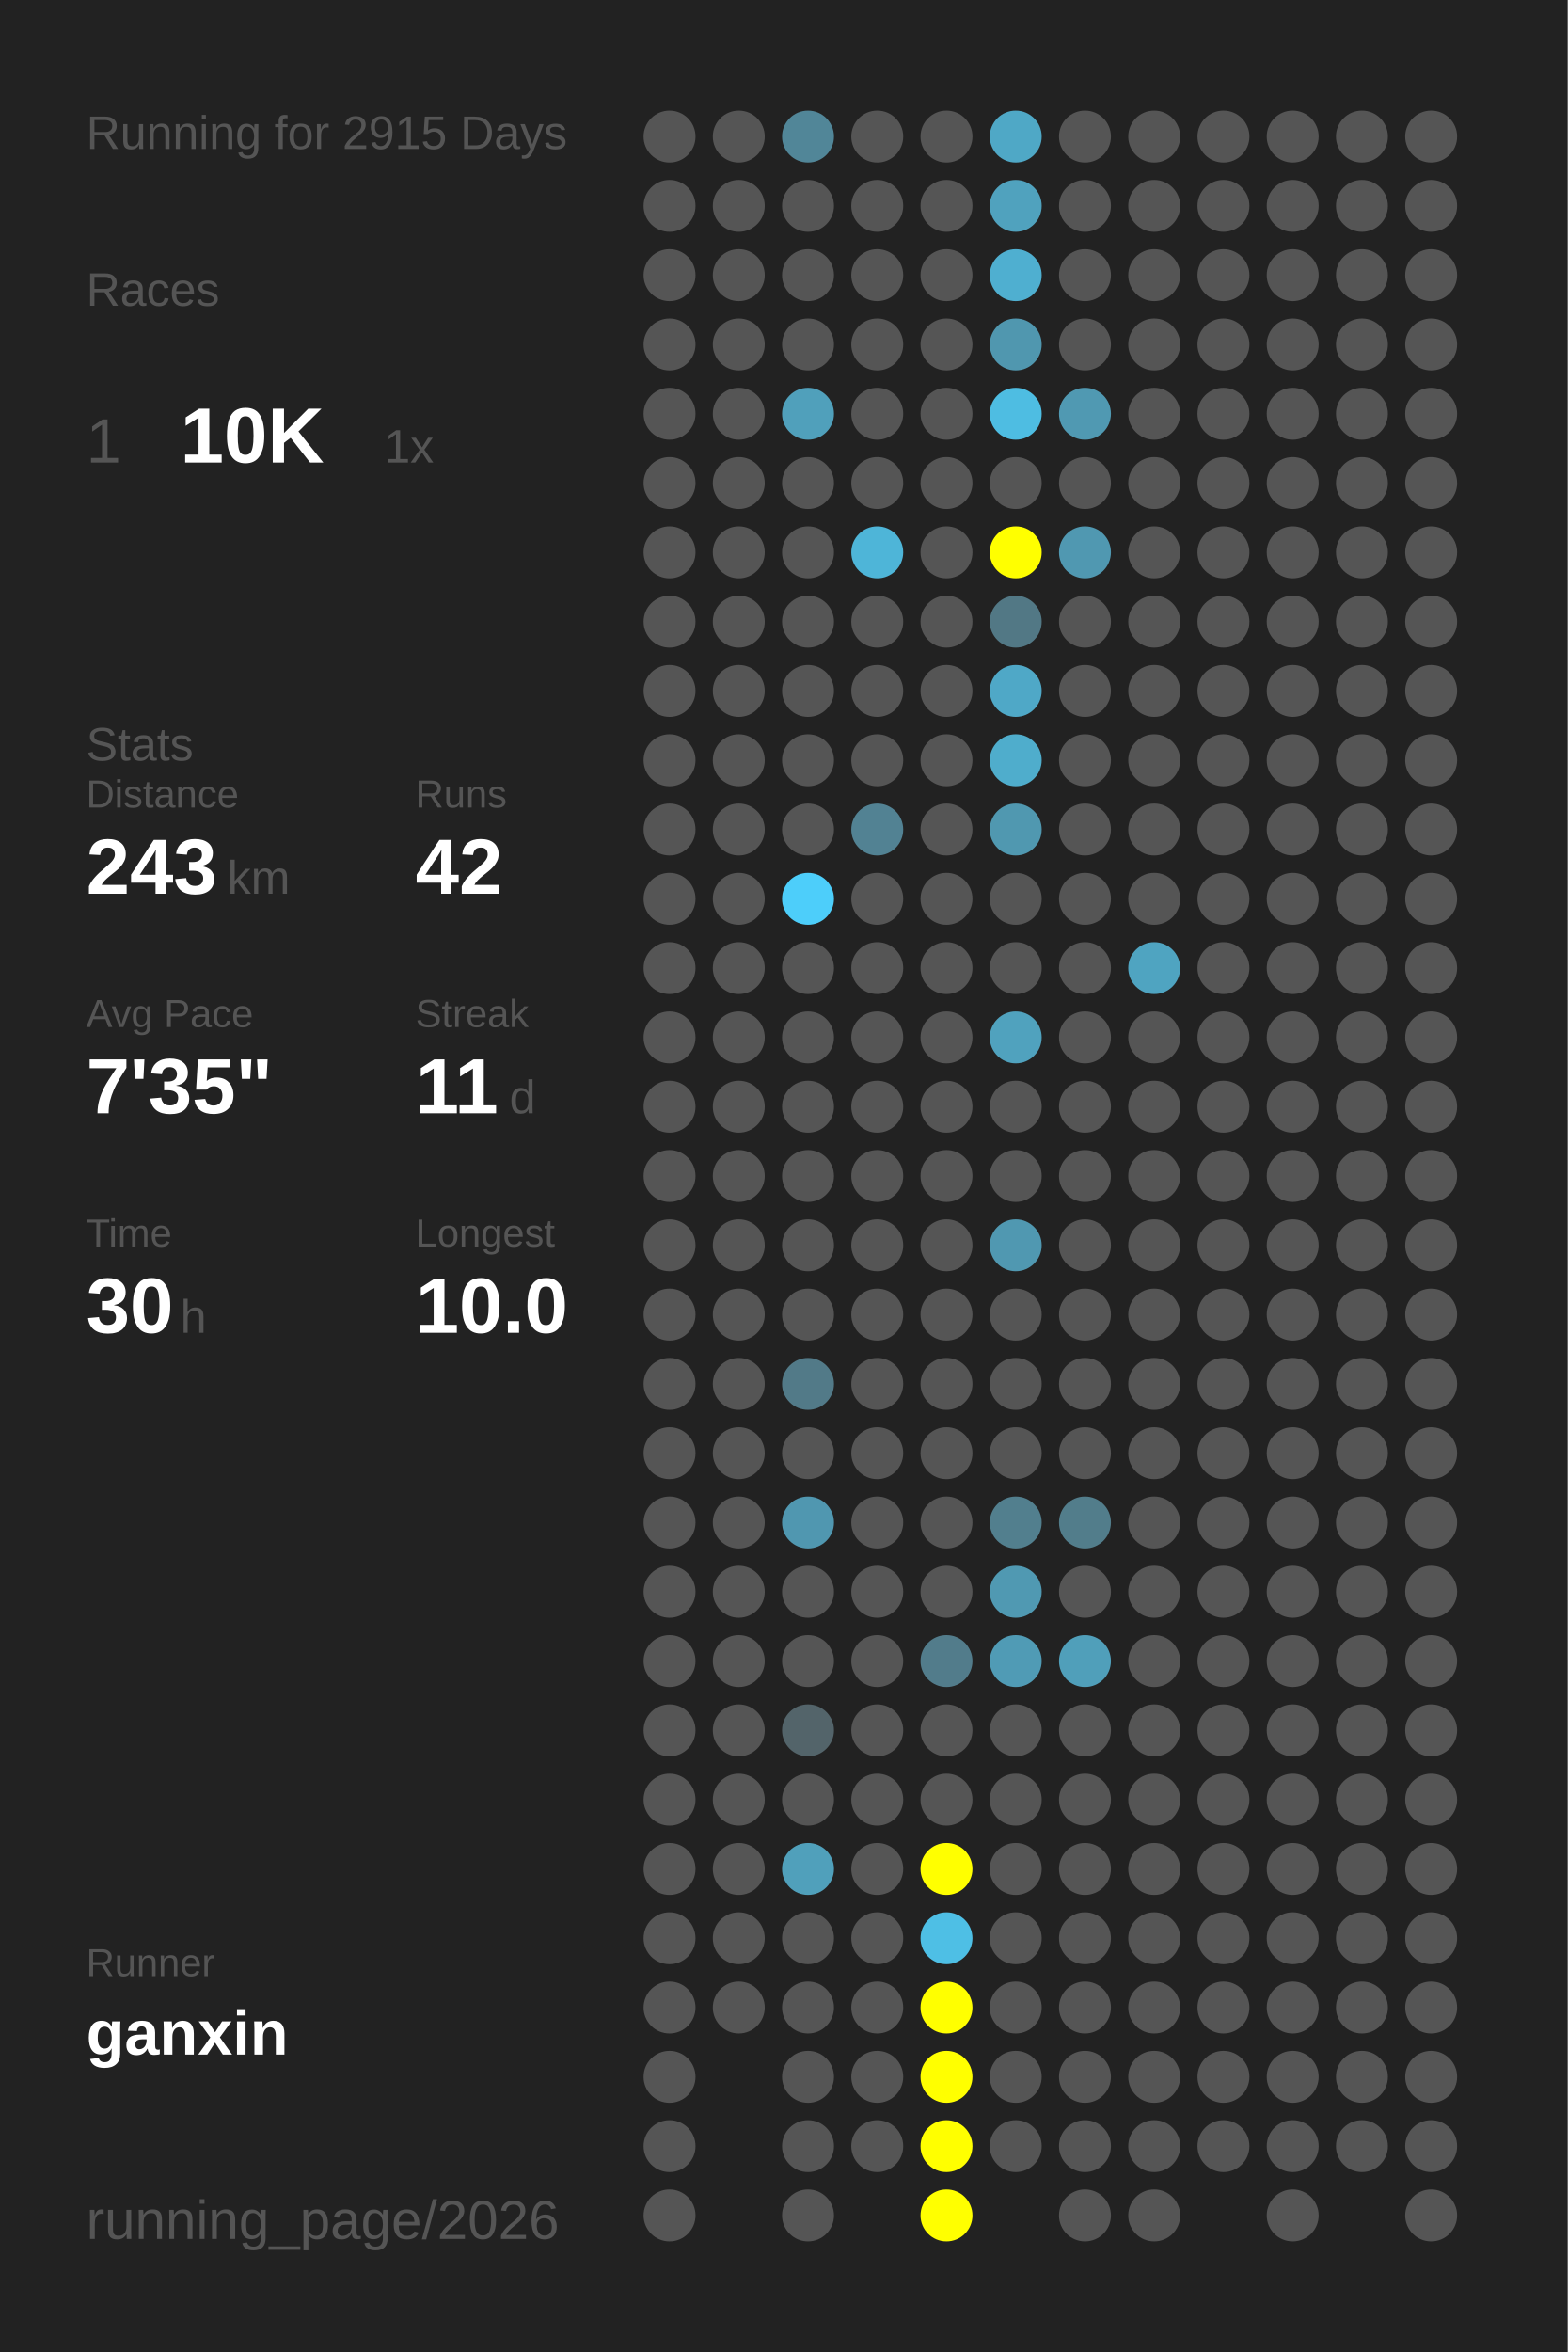
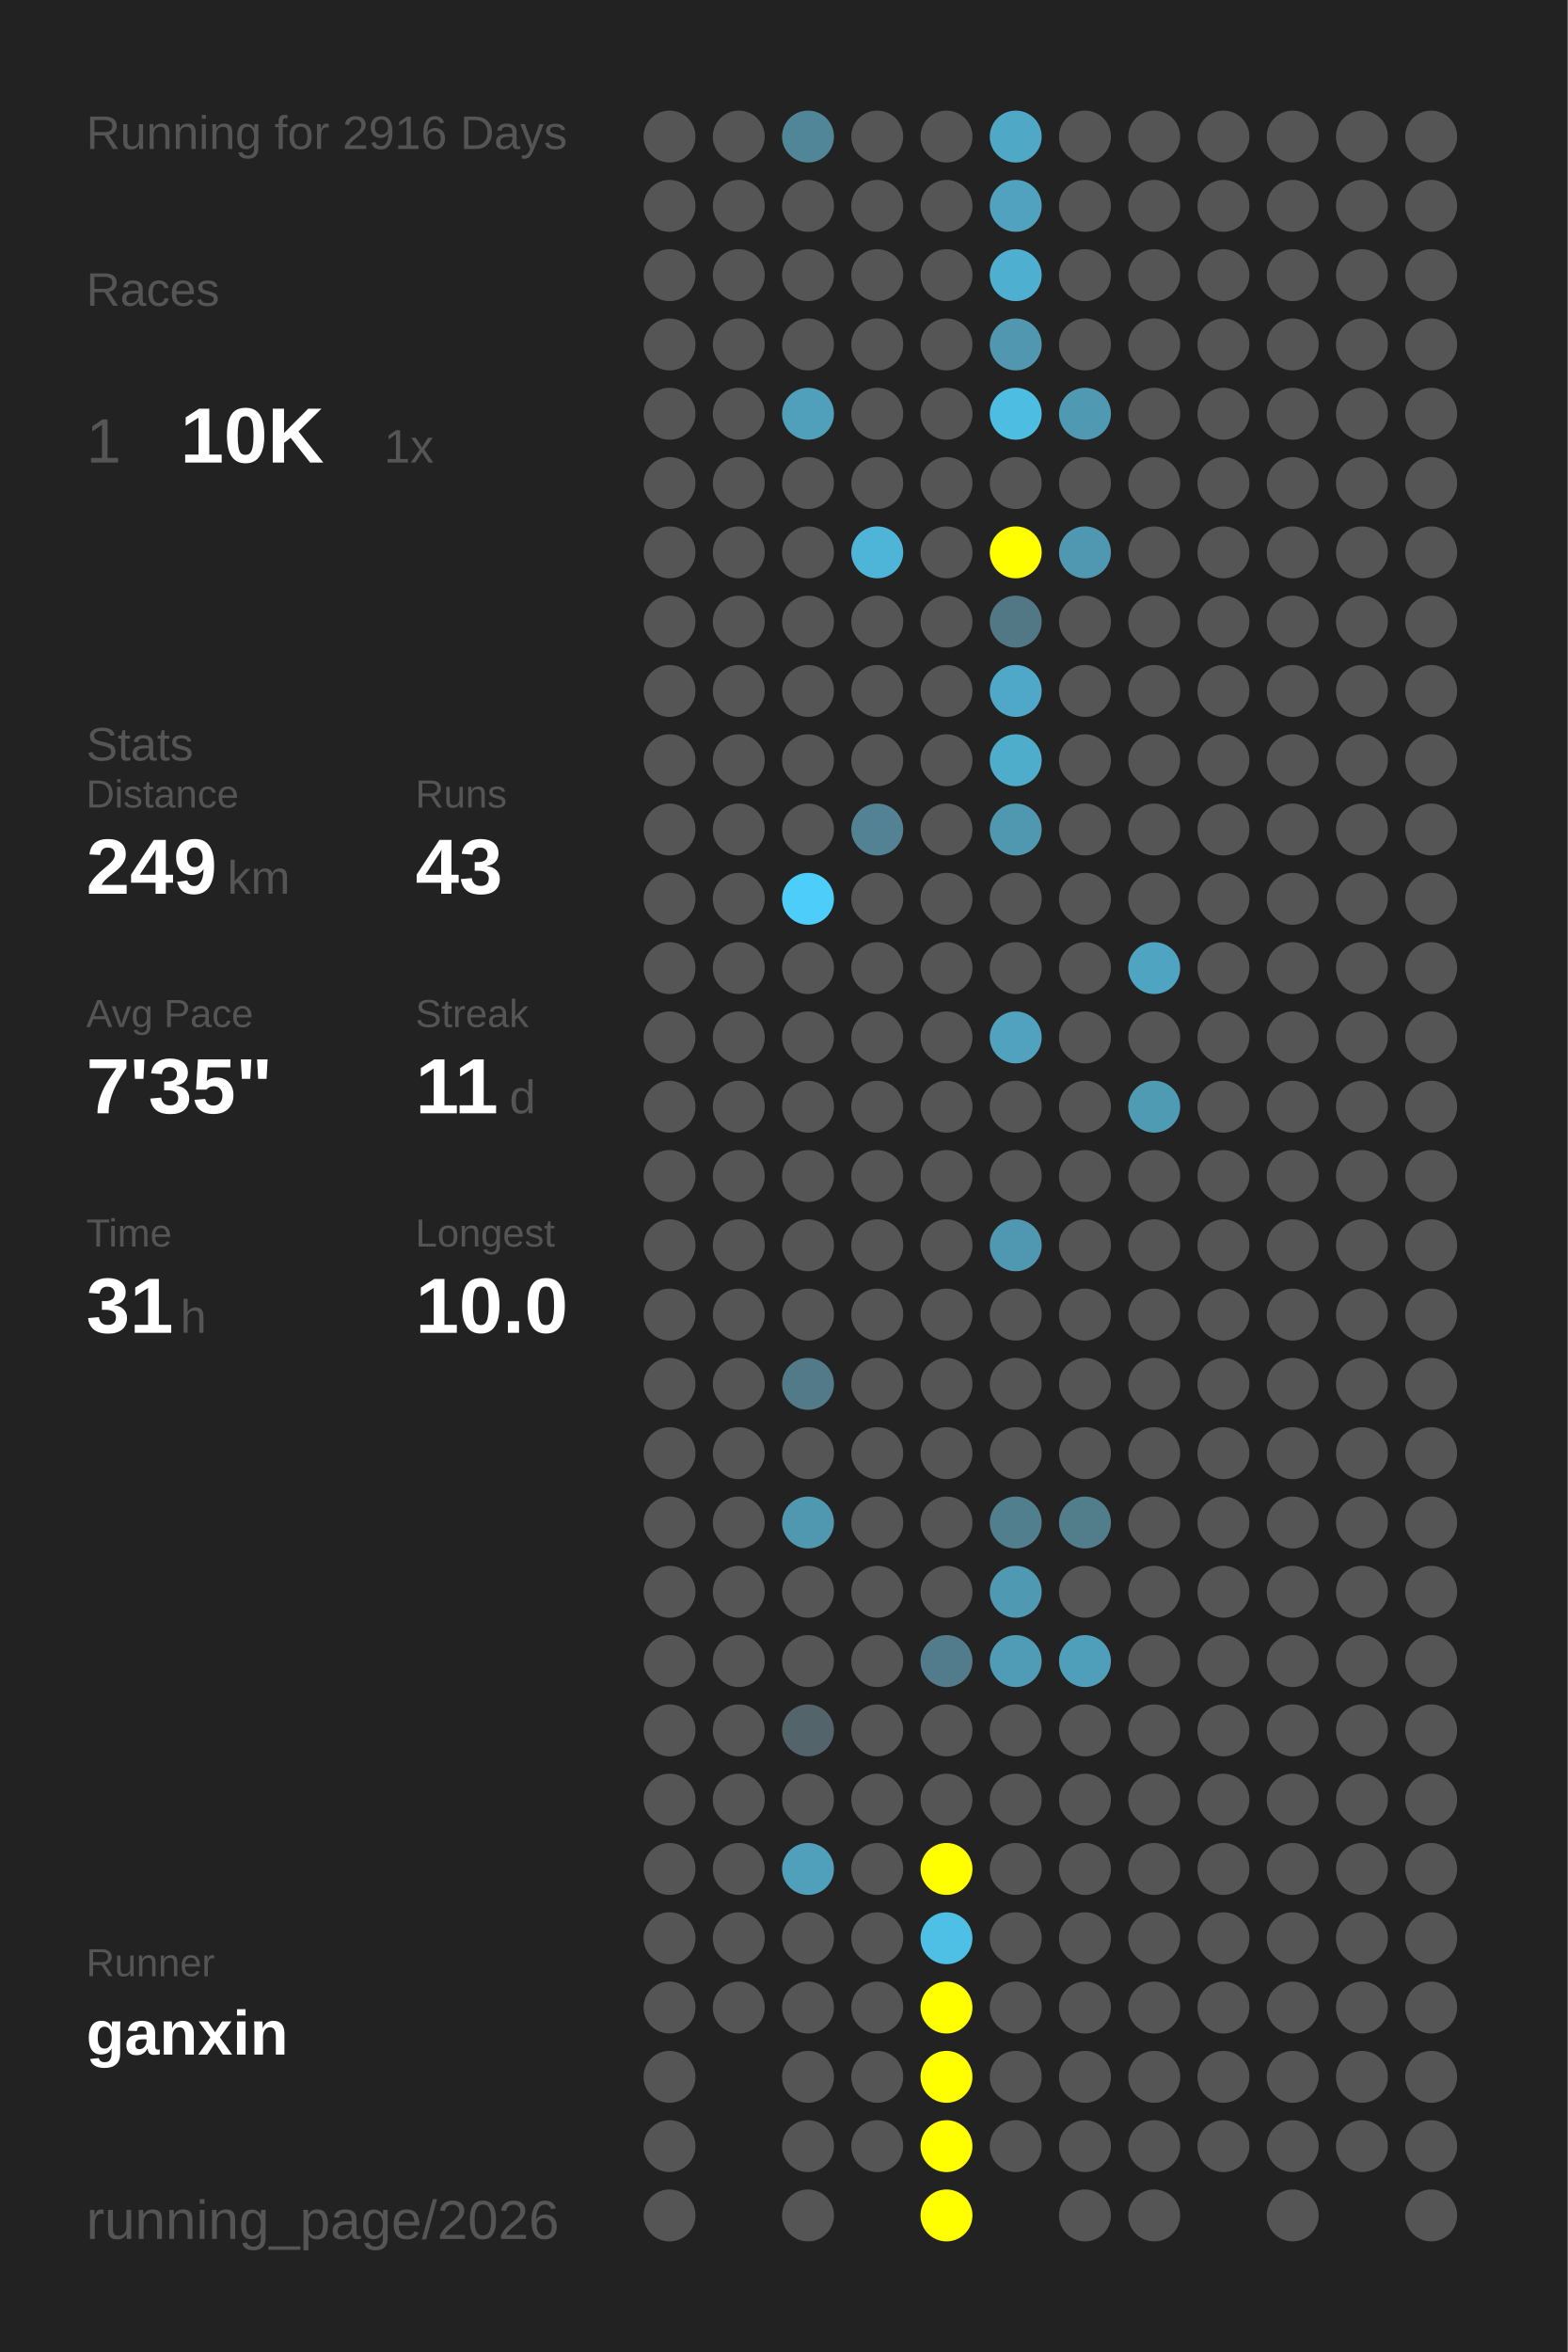
<svg xmlns="http://www.w3.org/2000/svg" baseProfile="full" height="300mm" version="1.1" viewBox="0,0,200,300" width="200mm">
  <defs />
  <rect fill="#222222" height="300" width="200" x="0" y="0" />
-   <text fill="#555555" style="font-size:6px; font-family:Arial;" x="11" y="19">Running for 2915 Days</text>
+   <text fill="#555555" style="font-size:6px; font-family:Arial;" x="11" y="19">Running for 2916 Days</text>
  <text fill="#555555" style="font-size:6px; font-family:Arial;" x="11" y="39">Races</text>
  <text fill="#555555" style="font-size:8px; font-family:Arial;" x="11" y="59">1</text>
  <text fill="#FFFFFF" style="font-size:10px; font-family:Arial; font-weight:bold;" x="23" y="59">10K</text>
  <text fill="#555555" style="font-size:6px; font-family:Arial;" x="49" y="59">1x</text>
  <text fill="#555555" style="font-size:6px; font-family:Arial;" x="11" y="97">Stats</text>
  <text fill="#555555" style="font-size:5px; font-family:Arial;" x="11" y="103">Distance</text>
-   <text fill="#FFFFFF" style="font-size:10px; font-family:Arial; font-weight:bold;" x="11" y="114">243</text>
+   <text fill="#FFFFFF" style="font-size:10px; font-family:Arial; font-weight:bold;" x="11" y="114">249</text>
  <text fill="#555555" style="font-size:6px; font-family:Arial;" x="29" y="114">km</text>
  <text fill="#555555" style="font-size:5px; font-family:Arial;" x="53" y="103">Runs</text>
-   <text fill="#FFFFFF" style="font-size:10px; font-family:Arial; font-weight:bold;" x="53" y="114">42</text>
+   <text fill="#FFFFFF" style="font-size:10px; font-family:Arial; font-weight:bold;" x="53" y="114">43</text>
  <text fill="#555555" style="font-size:5px; font-family:Arial;" x="11" y="131">Avg Pace</text>
  <text fill="#FFFFFF" style="font-size:10px; font-family:Arial; font-weight:bold;" x="11" y="142">7'35"</text>
  <text fill="#555555" style="font-size:5px; font-family:Arial;" x="53" y="131">Streak</text>
  <text fill="#FFFFFF" style="font-size:10px; font-family:Arial; font-weight:bold;" x="53" y="142">11</text>
  <text fill="#555555" style="font-size:6px; font-family:Arial;" x="65" y="142">d</text>
  <text fill="#555555" style="font-size:5px; font-family:Arial;" x="11" y="159">Time</text>
-   <text fill="#FFFFFF" style="font-size:10px; font-family:Arial; font-weight:bold;" x="11" y="170">30</text>
+   <text fill="#FFFFFF" style="font-size:10px; font-family:Arial; font-weight:bold;" x="11" y="170">31</text>
  <text fill="#555555" style="font-size:6px; font-family:Arial;" x="23" y="170">h</text>
  <text fill="#555555" style="font-size:5px; font-family:Arial;" x="53" y="159">Longest</text>
  <text fill="#FFFFFF" style="font-size:10px; font-family:Arial; font-weight:bold;" x="53" y="170">10.0</text>
  <text fill="#555555" style="font-size:5px; font-family:Arial;" x="11" y="252.065">Runner</text>
  <text fill="#FFFFFF" style="font-size:8px; font-family:Arial; font-weight:bold;" x="11" y="262.065">ganxin</text>
  <text fill="#555555" style="font-size:7px; font-family:Arial;" x="11" y="285.581">running_page/2026</text>
  <circle cx="85.417" cy="17.419" fill="#555555" r="3.312" />
  <circle cx="85.417" cy="26.258" fill="#555555" r="3.312" />
  <circle cx="85.417" cy="35.097" fill="#555555" r="3.312" />
  <circle cx="85.417" cy="43.935" fill="#555555" r="3.312" />
  <circle cx="85.417" cy="52.774" fill="#555555" r="3.312" />
  <circle cx="85.417" cy="61.613" fill="#555555" r="3.312" />
  <circle cx="85.417" cy="70.452" fill="#555555" r="3.312" />
  <circle cx="85.417" cy="79.29" fill="#555555" r="3.312" />
  <circle cx="85.417" cy="88.129" fill="#555555" r="3.312" />
  <circle cx="85.417" cy="96.968" fill="#555555" r="3.312" />
  <circle cx="85.417" cy="105.806" fill="#555555" r="3.312" />
  <circle cx="85.417" cy="114.645" fill="#555555" r="3.312" />
  <circle cx="85.417" cy="123.484" fill="#555555" r="3.312" />
  <circle cx="85.417" cy="132.323" fill="#555555" r="3.312" />
  <circle cx="85.417" cy="141.161" fill="#555555" r="3.312" />
  <circle cx="85.417" cy="150" fill="#555555" r="3.312" />
  <circle cx="85.417" cy="158.839" fill="#555555" r="3.312" />
  <circle cx="85.417" cy="167.677" fill="#555555" r="3.312" />
  <circle cx="85.417" cy="176.516" fill="#555555" r="3.312" />
  <circle cx="85.417" cy="185.355" fill="#555555" r="3.312" />
  <circle cx="85.417" cy="194.194" fill="#555555" r="3.312" />
  <circle cx="85.417" cy="203.032" fill="#555555" r="3.312" />
  <circle cx="85.417" cy="211.871" fill="#555555" r="3.312" />
  <circle cx="85.417" cy="220.71" fill="#555555" r="3.312" />
  <circle cx="85.417" cy="229.548" fill="#555555" r="3.312" />
  <circle cx="85.417" cy="238.387" fill="#555555" r="3.312" />
  <circle cx="85.417" cy="247.226" fill="#555555" r="3.312" />
  <circle cx="85.417" cy="256.065" fill="#555555" r="3.312" />
  <circle cx="85.417" cy="264.903" fill="#555555" r="3.312" />
  <circle cx="85.417" cy="273.742" fill="#555555" r="3.312" />
  <circle cx="85.417" cy="282.581" fill="#555555" r="3.312" />
  <circle cx="94.25" cy="17.419" fill="#555555" r="3.312" />
  <circle cx="94.25" cy="26.258" fill="#555555" r="3.312" />
  <circle cx="94.25" cy="35.097" fill="#555555" r="3.312" />
  <circle cx="94.25" cy="43.935" fill="#555555" r="3.312" />
  <circle cx="94.25" cy="52.774" fill="#555555" r="3.312" />
  <circle cx="94.25" cy="61.613" fill="#555555" r="3.312" />
  <circle cx="94.25" cy="70.452" fill="#555555" r="3.312" />
  <circle cx="94.25" cy="79.29" fill="#555555" r="3.312" />
  <circle cx="94.25" cy="88.129" fill="#555555" r="3.312" />
  <circle cx="94.25" cy="96.968" fill="#555555" r="3.312" />
  <circle cx="94.25" cy="105.806" fill="#555555" r="3.312" />
  <circle cx="94.25" cy="114.645" fill="#555555" r="3.312" />
  <circle cx="94.25" cy="123.484" fill="#555555" r="3.312" />
  <circle cx="94.25" cy="132.323" fill="#555555" r="3.312" />
  <circle cx="94.25" cy="141.161" fill="#555555" r="3.312" />
  <circle cx="94.25" cy="150" fill="#555555" r="3.312" />
  <circle cx="94.25" cy="158.839" fill="#555555" r="3.312" />
  <circle cx="94.25" cy="167.677" fill="#555555" r="3.312" />
  <circle cx="94.25" cy="176.516" fill="#555555" r="3.312" />
  <circle cx="94.25" cy="185.355" fill="#555555" r="3.312" />
  <circle cx="94.25" cy="194.194" fill="#555555" r="3.312" />
  <circle cx="94.25" cy="203.032" fill="#555555" r="3.312" />
  <circle cx="94.25" cy="211.871" fill="#555555" r="3.312" />
  <circle cx="94.25" cy="220.71" fill="#555555" r="3.312" />
  <circle cx="94.25" cy="229.548" fill="#555555" r="3.312" />
  <circle cx="94.25" cy="238.387" fill="#555555" r="3.312" />
  <circle cx="94.25" cy="247.226" fill="#555555" r="3.312" />
  <circle cx="94.25" cy="256.065" fill="#555555" r="3.312" />
  <circle cx="103.083" cy="17.419" fill="#518698" r="3.312" />
  <circle cx="103.083" cy="26.258" fill="#555555" r="3.312" />
  <circle cx="103.083" cy="35.097" fill="#555555" r="3.312" />
  <circle cx="103.083" cy="43.935" fill="#555555" r="3.312" />
  <circle cx="103.083" cy="52.774" fill="#50a0bb" r="3.312" />
  <circle cx="103.083" cy="61.613" fill="#555555" r="3.312" />
  <circle cx="103.083" cy="70.452" fill="#555555" r="3.312" />
  <circle cx="103.083" cy="79.29" fill="#555555" r="3.312" />
  <circle cx="103.083" cy="88.129" fill="#555555" r="3.312" />
  <circle cx="103.083" cy="96.968" fill="#555555" r="3.312" />
  <circle cx="103.083" cy="105.806" fill="#555555" r="3.312" />
  <circle cx="103.083" cy="114.645" fill="#4dcefa" r="3.312" />
  <circle cx="103.083" cy="123.484" fill="#555555" r="3.312" />
  <circle cx="103.083" cy="132.323" fill="#555555" r="3.312" />
  <circle cx="103.083" cy="141.161" fill="#555555" r="3.312" />
  <circle cx="103.083" cy="150" fill="#555555" r="3.312" />
  <circle cx="103.083" cy="158.839" fill="#555555" r="3.312" />
  <circle cx="103.083" cy="167.677" fill="#555555" r="3.312" />
  <circle cx="103.083" cy="176.516" fill="#527a88" r="3.312" />
  <circle cx="103.083" cy="185.355" fill="#555555" r="3.312" />
  <circle cx="103.083" cy="194.194" fill="#5097b0" r="3.312" />
  <circle cx="103.083" cy="203.032" fill="#555555" r="3.312" />
  <circle cx="103.083" cy="211.871" fill="#555555" r="3.312" />
  <circle cx="103.083" cy="220.71" fill="#53646a" r="3.312" />
  <circle cx="103.083" cy="229.548" fill="#555555" r="3.312" />
  <circle cx="103.083" cy="238.387" fill="#50a0bb" r="3.312" />
  <circle cx="103.083" cy="247.226" fill="#555555" r="3.312" />
  <circle cx="103.083" cy="256.065" fill="#555555" r="3.312" />
  <circle cx="103.083" cy="264.903" fill="#555555" r="3.312" />
  <circle cx="103.083" cy="273.742" fill="#555555" r="3.312" />
  <circle cx="103.083" cy="282.581" fill="#555555" r="3.312" />
  <circle cx="111.917" cy="17.419" fill="#555555" r="3.312" />
  <circle cx="111.917" cy="26.258" fill="#555555" r="3.312" />
  <circle cx="111.917" cy="35.097" fill="#555555" r="3.312" />
  <circle cx="111.917" cy="43.935" fill="#555555" r="3.312" />
  <circle cx="111.917" cy="52.774" fill="#555555" r="3.312" />
  <circle cx="111.917" cy="61.613" fill="#555555" r="3.312" />
  <circle cx="111.917" cy="70.452" fill="#4eb5d8" r="3.312" />
  <circle cx="111.917" cy="79.29" fill="#555555" r="3.312" />
  <circle cx="111.917" cy="88.129" fill="#555555" r="3.312" />
  <circle cx="111.917" cy="96.968" fill="#555555" r="3.312" />
  <circle cx="111.917" cy="105.806" fill="#528293" r="3.312" />
  <circle cx="111.917" cy="114.645" fill="#555555" r="3.312" />
  <circle cx="111.917" cy="123.484" fill="#555555" r="3.312" />
  <circle cx="111.917" cy="132.323" fill="#555555" r="3.312" />
  <circle cx="111.917" cy="141.161" fill="#555555" r="3.312" />
  <circle cx="111.917" cy="150" fill="#555555" r="3.312" />
  <circle cx="111.917" cy="158.839" fill="#555555" r="3.312" />
  <circle cx="111.917" cy="167.677" fill="#555555" r="3.312" />
  <circle cx="111.917" cy="176.516" fill="#555555" r="3.312" />
  <circle cx="111.917" cy="185.355" fill="#555555" r="3.312" />
  <circle cx="111.917" cy="194.194" fill="#555555" r="3.312" />
  <circle cx="111.917" cy="203.032" fill="#555555" r="3.312" />
  <circle cx="111.917" cy="211.871" fill="#555555" r="3.312" />
  <circle cx="111.917" cy="220.71" fill="#555555" r="3.312" />
  <circle cx="111.917" cy="229.548" fill="#555555" r="3.312" />
  <circle cx="111.917" cy="238.387" fill="#555555" r="3.312" />
  <circle cx="111.917" cy="247.226" fill="#555555" r="3.312" />
  <circle cx="111.917" cy="256.065" fill="#555555" r="3.312" />
  <circle cx="111.917" cy="264.903" fill="#555555" r="3.312" />
  <circle cx="111.917" cy="273.742" fill="#555555" r="3.312" />
  <circle cx="120.75" cy="17.419" fill="#555555" r="3.312" />
  <circle cx="120.75" cy="26.258" fill="#555555" r="3.312" />
  <circle cx="120.75" cy="35.097" fill="#555555" r="3.312" />
  <circle cx="120.75" cy="43.935" fill="#555555" r="3.312" />
  <circle cx="120.75" cy="52.774" fill="#555555" r="3.312" />
  <circle cx="120.75" cy="61.613" fill="#555555" r="3.312" />
  <circle cx="120.75" cy="70.452" fill="#555555" r="3.312" />
  <circle cx="120.75" cy="79.29" fill="#555555" r="3.312" />
  <circle cx="120.75" cy="88.129" fill="#555555" r="3.312" />
  <circle cx="120.75" cy="96.968" fill="#555555" r="3.312" />
  <circle cx="120.75" cy="105.806" fill="#555555" r="3.312" />
  <circle cx="120.75" cy="114.645" fill="#555555" r="3.312" />
  <circle cx="120.75" cy="123.484" fill="#555555" r="3.312" />
  <circle cx="120.75" cy="132.323" fill="#555555" r="3.312" />
  <circle cx="120.75" cy="141.161" fill="#555555" r="3.312" />
  <circle cx="120.75" cy="150" fill="#555555" r="3.312" />
  <circle cx="120.75" cy="158.839" fill="#555555" r="3.312" />
  <circle cx="120.75" cy="167.677" fill="#555555" r="3.312" />
  <circle cx="120.75" cy="176.516" fill="#555555" r="3.312" />
  <circle cx="120.75" cy="185.355" fill="#555555" r="3.312" />
  <circle cx="120.75" cy="194.194" fill="#555555" r="3.312" />
  <circle cx="120.75" cy="203.032" fill="#555555" r="3.312" />
  <circle cx="120.75" cy="211.871" fill="#527c8b" r="3.312" />
  <circle cx="120.75" cy="220.71" fill="#555555" r="3.312" />
  <circle cx="120.75" cy="229.548" fill="#555555" r="3.312" />
  <circle cx="120.75" cy="238.387" fill="#FFFF00" r="3.312" />
  <circle cx="120.75" cy="247.226" fill="#4ebfe5" r="3.312" />
  <circle cx="120.75" cy="256.065" fill="#FFFF00" r="3.312" />
  <circle cx="120.75" cy="264.903" fill="#FFFF00" r="3.312" />
  <circle cx="120.75" cy="273.742" fill="#FFFF00" r="3.312" />
  <circle cx="120.75" cy="282.581" fill="#FFFF00" r="3.312" />
  <circle cx="129.583" cy="17.419" fill="#4fa8c6" r="3.312" />
  <circle cx="129.583" cy="26.258" fill="#50a2be" r="3.312" />
  <circle cx="129.583" cy="35.097" fill="#4fafd0" r="3.312" />
  <circle cx="129.583" cy="43.935" fill="#5097af" r="3.312" />
  <circle cx="129.583" cy="52.774" fill="#4ebde2" r="3.312" />
  <circle cx="129.583" cy="61.613" fill="#555555" r="3.312" />
  <circle cx="129.583" cy="70.452" fill="#FFFF00" r="3.312" />
  <circle cx="129.583" cy="79.29" fill="#527885" r="3.312" />
  <circle cx="129.583" cy="88.129" fill="#4fa8c7" r="3.312" />
  <circle cx="129.583" cy="96.968" fill="#4fadcc" r="3.312" />
  <circle cx="129.583" cy="105.806" fill="#5098b0" r="3.312" />
  <circle cx="129.583" cy="114.645" fill="#555555" r="3.312" />
  <circle cx="129.583" cy="123.484" fill="#555555" r="3.312" />
  <circle cx="129.583" cy="132.323" fill="#50a2be" r="3.312" />
  <circle cx="129.583" cy="141.161" fill="#555555" r="3.312" />
  <circle cx="129.583" cy="150" fill="#555555" r="3.312" />
  <circle cx="129.583" cy="158.839" fill="#5098b1" r="3.312" />
  <circle cx="129.583" cy="167.677" fill="#555555" r="3.312" />
  <circle cx="129.583" cy="176.516" fill="#555555" r="3.312" />
  <circle cx="129.583" cy="185.355" fill="#555555" r="3.312" />
  <circle cx="129.583" cy="194.194" fill="#527f8e" r="3.312" />
  <circle cx="129.583" cy="203.032" fill="#5099b2" r="3.312" />
  <circle cx="129.583" cy="211.871" fill="#509bb5" r="3.312" />
  <circle cx="129.583" cy="220.71" fill="#555555" r="3.312" />
  <circle cx="129.583" cy="229.548" fill="#555555" r="3.312" />
  <circle cx="129.583" cy="238.387" fill="#555555" r="3.312" />
  <circle cx="129.583" cy="247.226" fill="#555555" r="3.312" />
  <circle cx="129.583" cy="256.065" fill="#555555" r="3.312" />
  <circle cx="129.583" cy="264.903" fill="#555555" r="3.312" />
  <circle cx="129.583" cy="273.742" fill="#555555" r="3.312" />
  <circle cx="138.417" cy="17.419" fill="#555555" r="3.312" />
  <circle cx="138.417" cy="26.258" fill="#555555" r="3.312" />
  <circle cx="138.417" cy="35.097" fill="#555555" r="3.312" />
  <circle cx="138.417" cy="43.935" fill="#555555" r="3.312" />
  <circle cx="138.417" cy="52.774" fill="#5099b2" r="3.312" />
  <circle cx="138.417" cy="61.613" fill="#555555" r="3.312" />
  <circle cx="138.417" cy="70.452" fill="#5098b1" r="3.312" />
  <circle cx="138.417" cy="79.29" fill="#555555" r="3.312" />
  <circle cx="138.417" cy="88.129" fill="#555555" r="3.312" />
  <circle cx="138.417" cy="96.968" fill="#555555" r="3.312" />
  <circle cx="138.417" cy="105.806" fill="#555555" r="3.312" />
  <circle cx="138.417" cy="114.645" fill="#555555" r="3.312" />
  <circle cx="138.417" cy="123.484" fill="#555555" r="3.312" />
  <circle cx="138.417" cy="132.323" fill="#555555" r="3.312" />
  <circle cx="138.417" cy="141.161" fill="#555555" r="3.312" />
  <circle cx="138.417" cy="150" fill="#555555" r="3.312" />
  <circle cx="138.417" cy="158.839" fill="#555555" r="3.312" />
  <circle cx="138.417" cy="167.677" fill="#555555" r="3.312" />
  <circle cx="138.417" cy="176.516" fill="#555555" r="3.312" />
  <circle cx="138.417" cy="185.355" fill="#555555" r="3.312" />
  <circle cx="138.417" cy="194.194" fill="#527d8b" r="3.312" />
  <circle cx="138.417" cy="203.032" fill="#555555" r="3.312" />
  <circle cx="138.417" cy="211.871" fill="#509fba" r="3.312" />
  <circle cx="138.417" cy="220.71" fill="#555555" r="3.312" />
  <circle cx="138.417" cy="229.548" fill="#555555" r="3.312" />
  <circle cx="138.417" cy="238.387" fill="#555555" r="3.312" />
  <circle cx="138.417" cy="247.226" fill="#555555" r="3.312" />
  <circle cx="138.417" cy="256.065" fill="#555555" r="3.312" />
  <circle cx="138.417" cy="264.903" fill="#555555" r="3.312" />
  <circle cx="138.417" cy="273.742" fill="#555555" r="3.312" />
  <circle cx="138.417" cy="282.581" fill="#555555" r="3.312" />
  <circle cx="147.25" cy="17.419" fill="#555555" r="3.312" />
  <circle cx="147.25" cy="26.258" fill="#555555" r="3.312" />
  <circle cx="147.25" cy="35.097" fill="#555555" r="3.312" />
  <circle cx="147.25" cy="43.935" fill="#555555" r="3.312" />
  <circle cx="147.25" cy="52.774" fill="#555555" r="3.312" />
  <circle cx="147.25" cy="61.613" fill="#555555" r="3.312" />
  <circle cx="147.25" cy="70.452" fill="#555555" r="3.312" />
  <circle cx="147.25" cy="79.29" fill="#555555" r="3.312" />
  <circle cx="147.25" cy="88.129" fill="#555555" r="3.312" />
  <circle cx="147.25" cy="96.968" fill="#555555" r="3.312" />
  <circle cx="147.25" cy="105.806" fill="#555555" r="3.312" />
  <circle cx="147.25" cy="114.645" fill="#555555" r="3.312" />
  <circle cx="147.25" cy="123.484" fill="#4fa4c1" r="3.312" />
  <circle cx="147.25" cy="132.323" fill="#555555" r="3.312" />
-   <circle cx="147.25" cy="141.161" fill="#555555" r="3.312" />
+   <circle cx="147.25" cy="141.161" fill="#509bb4" r="3.312" />
  <circle cx="147.25" cy="150" fill="#555555" r="3.312" />
  <circle cx="147.25" cy="158.839" fill="#555555" r="3.312" />
  <circle cx="147.25" cy="167.677" fill="#555555" r="3.312" />
  <circle cx="147.25" cy="176.516" fill="#555555" r="3.312" />
  <circle cx="147.25" cy="185.355" fill="#555555" r="3.312" />
  <circle cx="147.25" cy="194.194" fill="#555555" r="3.312" />
  <circle cx="147.25" cy="203.032" fill="#555555" r="3.312" />
  <circle cx="147.25" cy="211.871" fill="#555555" r="3.312" />
  <circle cx="147.25" cy="220.71" fill="#555555" r="3.312" />
  <circle cx="147.25" cy="229.548" fill="#555555" r="3.312" />
  <circle cx="147.25" cy="238.387" fill="#555555" r="3.312" />
  <circle cx="147.25" cy="247.226" fill="#555555" r="3.312" />
  <circle cx="147.25" cy="256.065" fill="#555555" r="3.312" />
  <circle cx="147.25" cy="264.903" fill="#555555" r="3.312" />
  <circle cx="147.25" cy="273.742" fill="#555555" r="3.312" />
  <circle cx="147.25" cy="282.581" fill="#555555" r="3.312" />
  <circle cx="156.083" cy="17.419" fill="#555555" r="3.312" />
  <circle cx="156.083" cy="26.258" fill="#555555" r="3.312" />
  <circle cx="156.083" cy="35.097" fill="#555555" r="3.312" />
  <circle cx="156.083" cy="43.935" fill="#555555" r="3.312" />
  <circle cx="156.083" cy="52.774" fill="#555555" r="3.312" />
  <circle cx="156.083" cy="61.613" fill="#555555" r="3.312" />
  <circle cx="156.083" cy="70.452" fill="#555555" r="3.312" />
  <circle cx="156.083" cy="79.29" fill="#555555" r="3.312" />
  <circle cx="156.083" cy="88.129" fill="#555555" r="3.312" />
  <circle cx="156.083" cy="96.968" fill="#555555" r="3.312" />
  <circle cx="156.083" cy="105.806" fill="#555555" r="3.312" />
  <circle cx="156.083" cy="114.645" fill="#555555" r="3.312" />
  <circle cx="156.083" cy="123.484" fill="#555555" r="3.312" />
  <circle cx="156.083" cy="132.323" fill="#555555" r="3.312" />
  <circle cx="156.083" cy="141.161" fill="#555555" r="3.312" />
  <circle cx="156.083" cy="150" fill="#555555" r="3.312" />
  <circle cx="156.083" cy="158.839" fill="#555555" r="3.312" />
  <circle cx="156.083" cy="167.677" fill="#555555" r="3.312" />
  <circle cx="156.083" cy="176.516" fill="#555555" r="3.312" />
  <circle cx="156.083" cy="185.355" fill="#555555" r="3.312" />
  <circle cx="156.083" cy="194.194" fill="#555555" r="3.312" />
  <circle cx="156.083" cy="203.032" fill="#555555" r="3.312" />
  <circle cx="156.083" cy="211.871" fill="#555555" r="3.312" />
  <circle cx="156.083" cy="220.71" fill="#555555" r="3.312" />
  <circle cx="156.083" cy="229.548" fill="#555555" r="3.312" />
  <circle cx="156.083" cy="238.387" fill="#555555" r="3.312" />
  <circle cx="156.083" cy="247.226" fill="#555555" r="3.312" />
  <circle cx="156.083" cy="256.065" fill="#555555" r="3.312" />
  <circle cx="156.083" cy="264.903" fill="#555555" r="3.312" />
  <circle cx="156.083" cy="273.742" fill="#555555" r="3.312" />
  <circle cx="164.917" cy="17.419" fill="#555555" r="3.312" />
  <circle cx="164.917" cy="26.258" fill="#555555" r="3.312" />
  <circle cx="164.917" cy="35.097" fill="#555555" r="3.312" />
  <circle cx="164.917" cy="43.935" fill="#555555" r="3.312" />
  <circle cx="164.917" cy="52.774" fill="#555555" r="3.312" />
  <circle cx="164.917" cy="61.613" fill="#555555" r="3.312" />
  <circle cx="164.917" cy="70.452" fill="#555555" r="3.312" />
  <circle cx="164.917" cy="79.29" fill="#555555" r="3.312" />
  <circle cx="164.917" cy="88.129" fill="#555555" r="3.312" />
  <circle cx="164.917" cy="96.968" fill="#555555" r="3.312" />
  <circle cx="164.917" cy="105.806" fill="#555555" r="3.312" />
  <circle cx="164.917" cy="114.645" fill="#555555" r="3.312" />
  <circle cx="164.917" cy="123.484" fill="#555555" r="3.312" />
  <circle cx="164.917" cy="132.323" fill="#555555" r="3.312" />
  <circle cx="164.917" cy="141.161" fill="#555555" r="3.312" />
  <circle cx="164.917" cy="150" fill="#555555" r="3.312" />
  <circle cx="164.917" cy="158.839" fill="#555555" r="3.312" />
  <circle cx="164.917" cy="167.677" fill="#555555" r="3.312" />
  <circle cx="164.917" cy="176.516" fill="#555555" r="3.312" />
  <circle cx="164.917" cy="185.355" fill="#555555" r="3.312" />
  <circle cx="164.917" cy="194.194" fill="#555555" r="3.312" />
  <circle cx="164.917" cy="203.032" fill="#555555" r="3.312" />
  <circle cx="164.917" cy="211.871" fill="#555555" r="3.312" />
  <circle cx="164.917" cy="220.71" fill="#555555" r="3.312" />
  <circle cx="164.917" cy="229.548" fill="#555555" r="3.312" />
  <circle cx="164.917" cy="238.387" fill="#555555" r="3.312" />
  <circle cx="164.917" cy="247.226" fill="#555555" r="3.312" />
  <circle cx="164.917" cy="256.065" fill="#555555" r="3.312" />
  <circle cx="164.917" cy="264.903" fill="#555555" r="3.312" />
  <circle cx="164.917" cy="273.742" fill="#555555" r="3.312" />
  <circle cx="164.917" cy="282.581" fill="#555555" r="3.312" />
  <circle cx="173.75" cy="17.419" fill="#555555" r="3.312" />
  <circle cx="173.75" cy="26.258" fill="#555555" r="3.312" />
  <circle cx="173.75" cy="35.097" fill="#555555" r="3.312" />
  <circle cx="173.75" cy="43.935" fill="#555555" r="3.312" />
  <circle cx="173.75" cy="52.774" fill="#555555" r="3.312" />
  <circle cx="173.75" cy="61.613" fill="#555555" r="3.312" />
  <circle cx="173.75" cy="70.452" fill="#555555" r="3.312" />
  <circle cx="173.75" cy="79.29" fill="#555555" r="3.312" />
  <circle cx="173.75" cy="88.129" fill="#555555" r="3.312" />
  <circle cx="173.75" cy="96.968" fill="#555555" r="3.312" />
  <circle cx="173.75" cy="105.806" fill="#555555" r="3.312" />
  <circle cx="173.75" cy="114.645" fill="#555555" r="3.312" />
  <circle cx="173.75" cy="123.484" fill="#555555" r="3.312" />
  <circle cx="173.75" cy="132.323" fill="#555555" r="3.312" />
  <circle cx="173.75" cy="141.161" fill="#555555" r="3.312" />
  <circle cx="173.75" cy="150" fill="#555555" r="3.312" />
  <circle cx="173.75" cy="158.839" fill="#555555" r="3.312" />
  <circle cx="173.75" cy="167.677" fill="#555555" r="3.312" />
  <circle cx="173.75" cy="176.516" fill="#555555" r="3.312" />
  <circle cx="173.75" cy="185.355" fill="#555555" r="3.312" />
  <circle cx="173.75" cy="194.194" fill="#555555" r="3.312" />
  <circle cx="173.75" cy="203.032" fill="#555555" r="3.312" />
  <circle cx="173.75" cy="211.871" fill="#555555" r="3.312" />
  <circle cx="173.75" cy="220.71" fill="#555555" r="3.312" />
  <circle cx="173.75" cy="229.548" fill="#555555" r="3.312" />
  <circle cx="173.75" cy="238.387" fill="#555555" r="3.312" />
  <circle cx="173.75" cy="247.226" fill="#555555" r="3.312" />
  <circle cx="173.75" cy="256.065" fill="#555555" r="3.312" />
  <circle cx="173.75" cy="264.903" fill="#555555" r="3.312" />
  <circle cx="173.75" cy="273.742" fill="#555555" r="3.312" />
  <circle cx="182.583" cy="17.419" fill="#555555" r="3.312" />
  <circle cx="182.583" cy="26.258" fill="#555555" r="3.312" />
  <circle cx="182.583" cy="35.097" fill="#555555" r="3.312" />
  <circle cx="182.583" cy="43.935" fill="#555555" r="3.312" />
  <circle cx="182.583" cy="52.774" fill="#555555" r="3.312" />
  <circle cx="182.583" cy="61.613" fill="#555555" r="3.312" />
  <circle cx="182.583" cy="70.452" fill="#555555" r="3.312" />
  <circle cx="182.583" cy="79.29" fill="#555555" r="3.312" />
  <circle cx="182.583" cy="88.129" fill="#555555" r="3.312" />
  <circle cx="182.583" cy="96.968" fill="#555555" r="3.312" />
  <circle cx="182.583" cy="105.806" fill="#555555" r="3.312" />
  <circle cx="182.583" cy="114.645" fill="#555555" r="3.312" />
  <circle cx="182.583" cy="123.484" fill="#555555" r="3.312" />
  <circle cx="182.583" cy="132.323" fill="#555555" r="3.312" />
  <circle cx="182.583" cy="141.161" fill="#555555" r="3.312" />
  <circle cx="182.583" cy="150" fill="#555555" r="3.312" />
  <circle cx="182.583" cy="158.839" fill="#555555" r="3.312" />
  <circle cx="182.583" cy="167.677" fill="#555555" r="3.312" />
  <circle cx="182.583" cy="176.516" fill="#555555" r="3.312" />
  <circle cx="182.583" cy="185.355" fill="#555555" r="3.312" />
  <circle cx="182.583" cy="194.194" fill="#555555" r="3.312" />
  <circle cx="182.583" cy="203.032" fill="#555555" r="3.312" />
  <circle cx="182.583" cy="211.871" fill="#555555" r="3.312" />
  <circle cx="182.583" cy="220.71" fill="#555555" r="3.312" />
  <circle cx="182.583" cy="229.548" fill="#555555" r="3.312" />
  <circle cx="182.583" cy="238.387" fill="#555555" r="3.312" />
  <circle cx="182.583" cy="247.226" fill="#555555" r="3.312" />
  <circle cx="182.583" cy="256.065" fill="#555555" r="3.312" />
  <circle cx="182.583" cy="264.903" fill="#555555" r="3.312" />
  <circle cx="182.583" cy="273.742" fill="#555555" r="3.312" />
  <circle cx="182.583" cy="282.581" fill="#555555" r="3.312" />
</svg>
